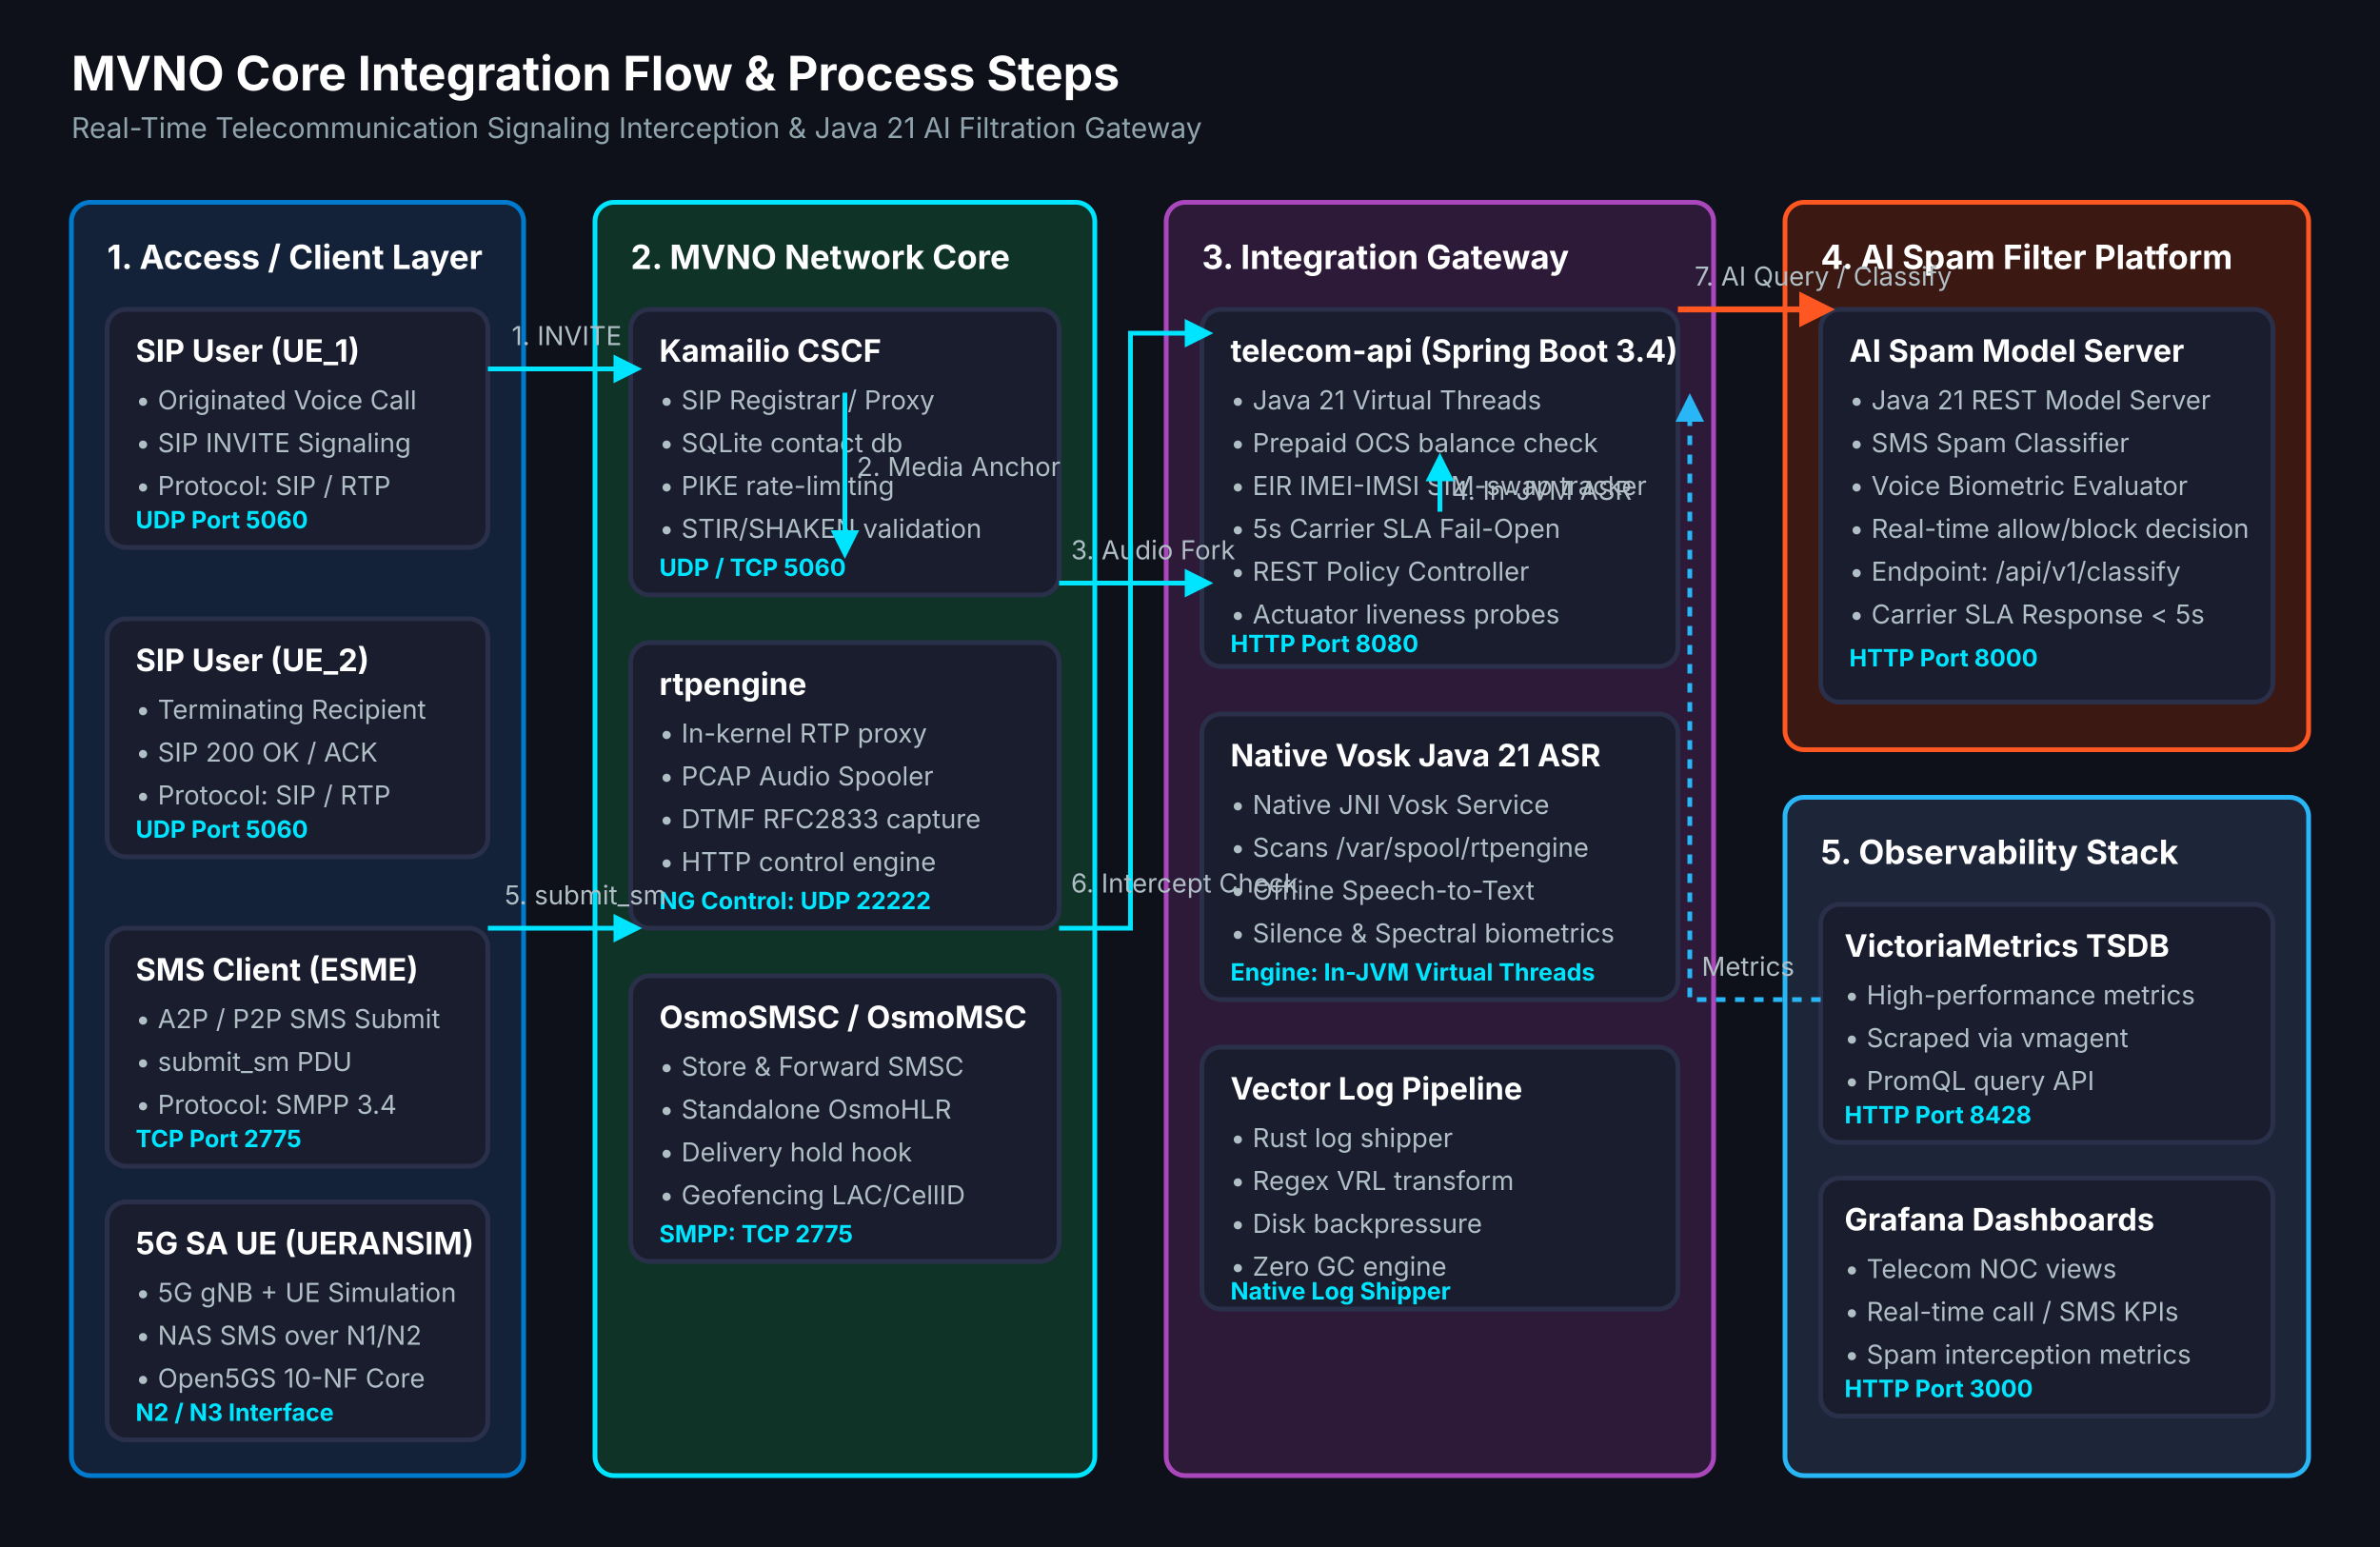
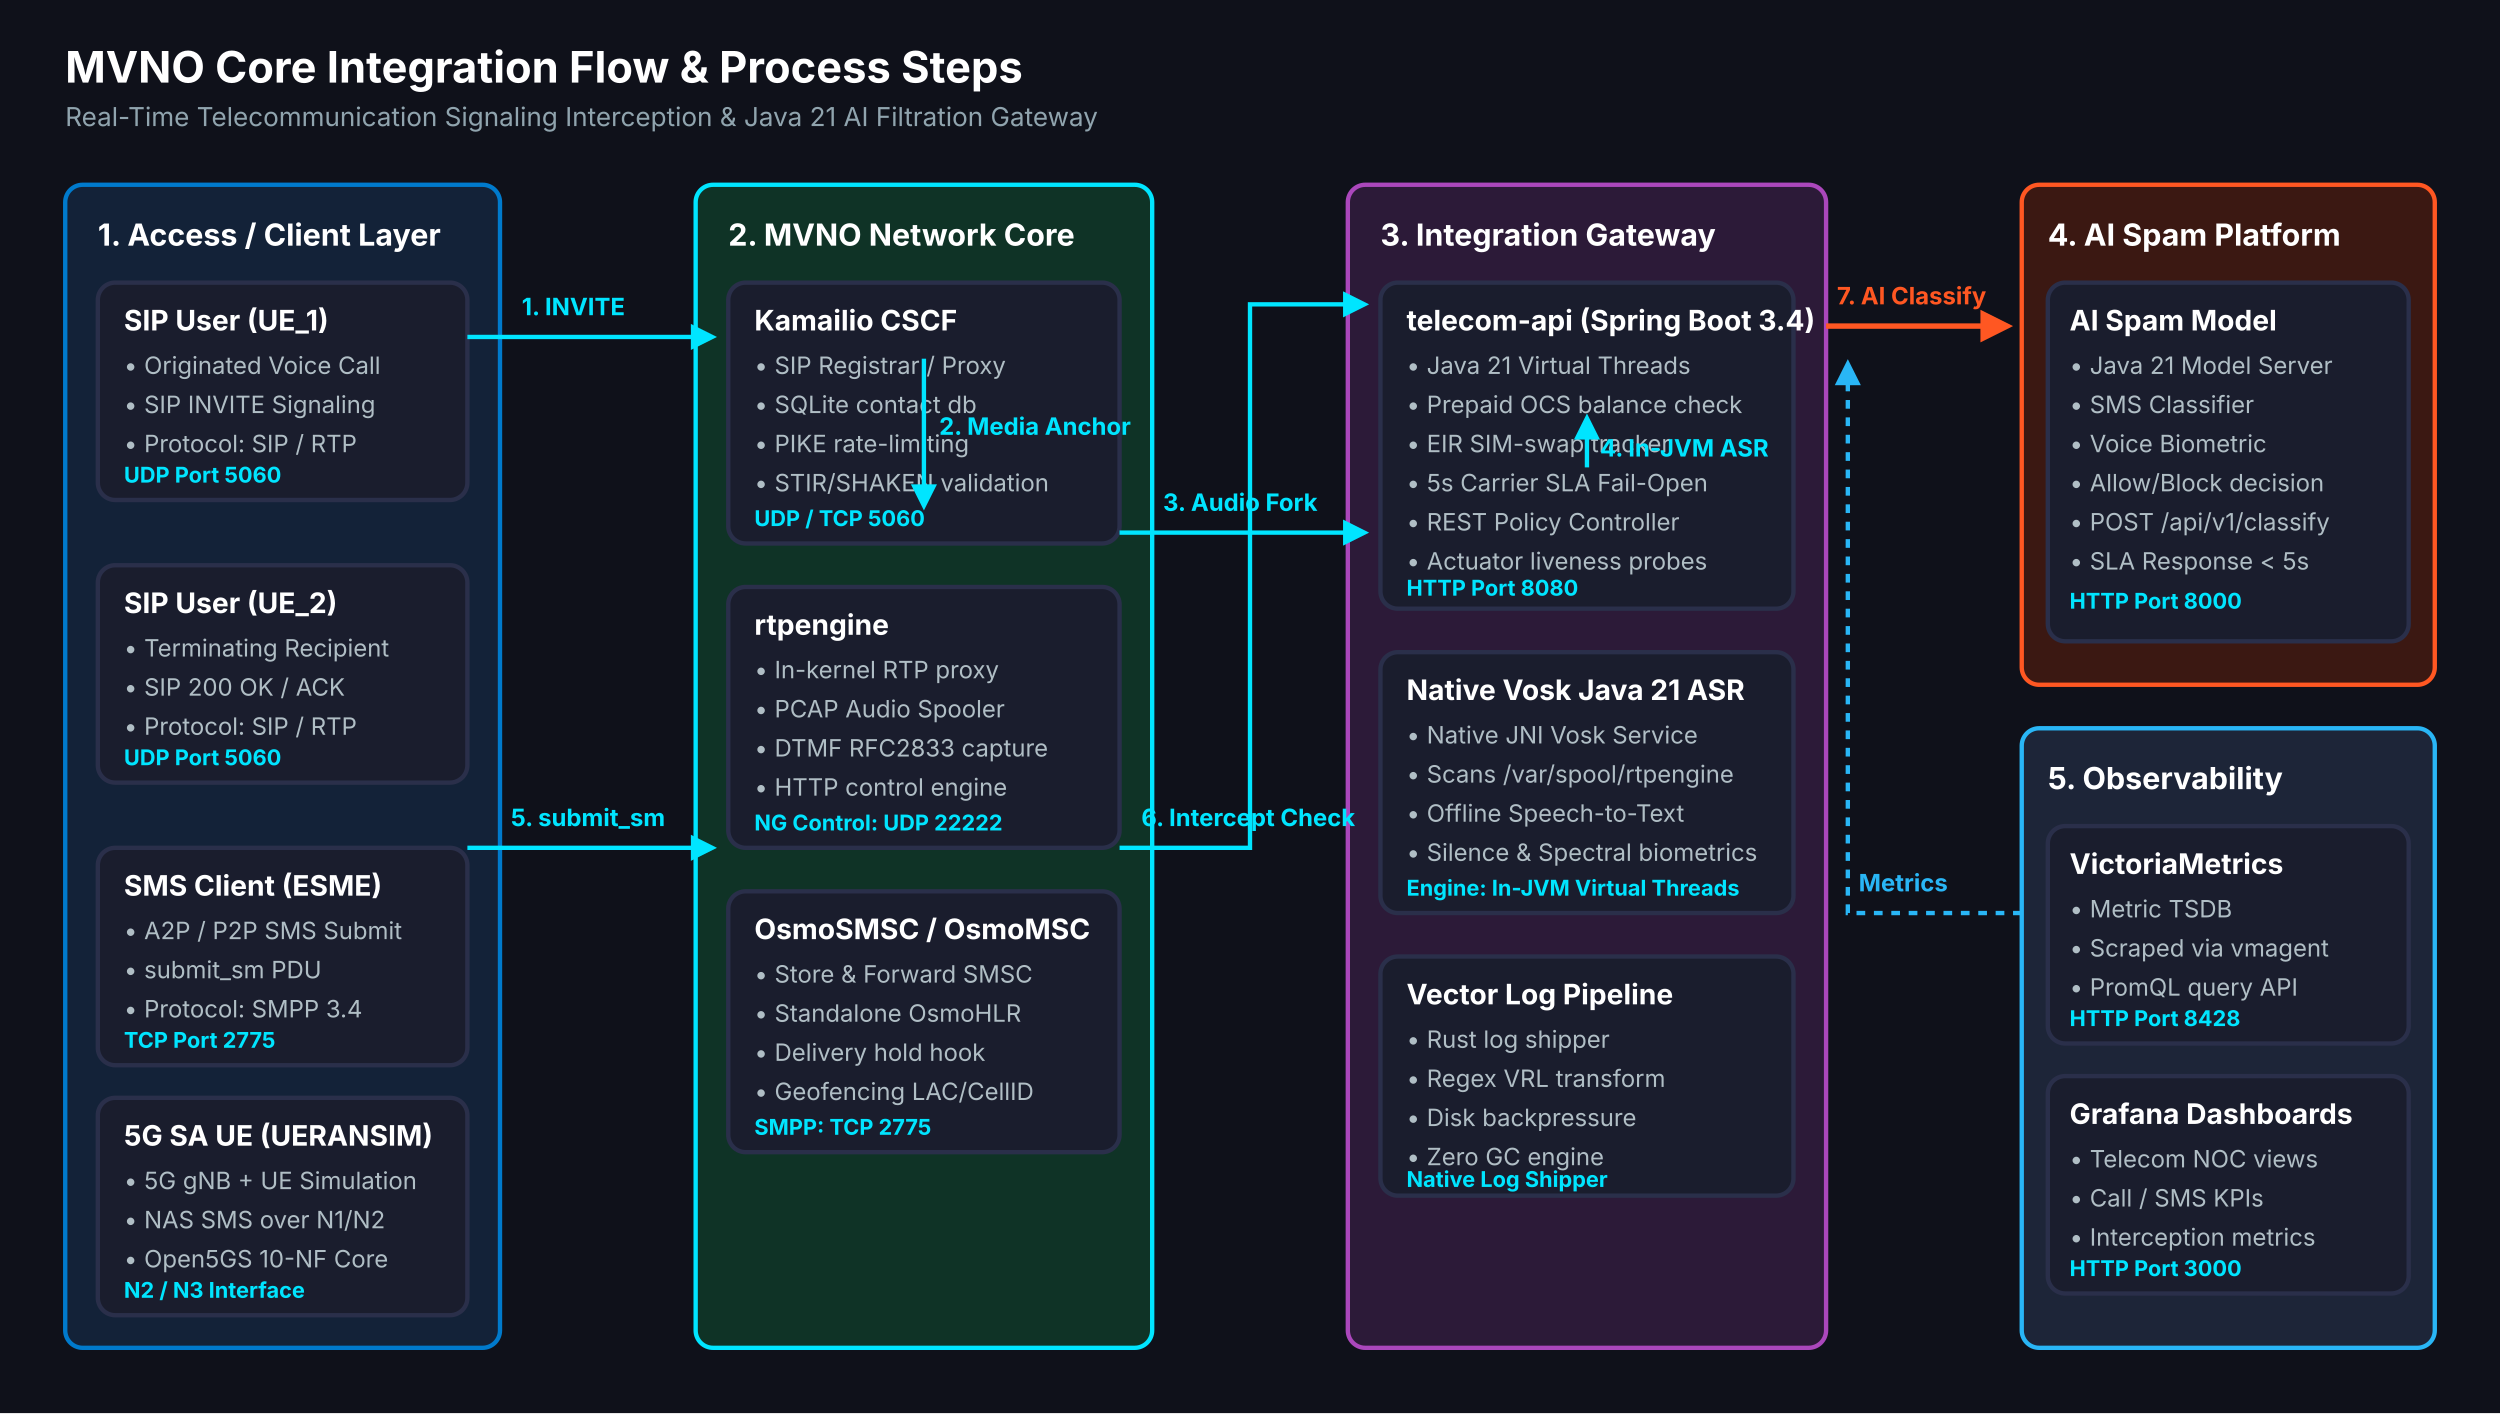
- <svg xmlns="http://www.w3.org/2000/svg" viewBox="0 0 1000 650" width="100%" height="100%">
+ <svg xmlns="http://www.w3.org/2000/svg" viewBox="0 0 1150 650" width="100%" height="100%">
  <defs>
    <style>
      .bg { fill: #0f111a; }
      .box { fill: #1a1d2d; stroke: #2a2f4a; stroke-width: 2; rx: 8; ry: 8; }
      .client-box { fill: #132238; stroke: #007acc; stroke-width: 2; rx: 8; ry: 8; }
      .core-box { fill: #0f3326; stroke: #00e5ff; stroke-width: 2; rx: 8; ry: 8; }
      .gw-box { fill: #2c1a38; stroke: #ab47bc; stroke-width: 2; rx: 8; ry: 8; }
      .ai-box { fill: #3b1812; stroke: #ff5722; stroke-width: 2; rx: 8; ry: 8; }
      .obs-box { fill: #1d2538; stroke: #29b6f6; stroke-width: 2; rx: 8; ry: 8; }
      
      .text-header { font-family: 'Inter', system-ui, sans-serif; font-size: 14px; font-weight: bold; fill: #ffffff; }
      .text-title { font-family: 'Inter', system-ui, sans-serif; font-size: 13px; font-weight: bold; fill: #ffffff; }
      .text-body { font-family: 'Inter', system-ui, sans-serif; font-size: 11px; fill: #b0bec5; }
      .text-link { font-family: 'Inter', system-ui, sans-serif; font-size: 10px; fill: #00e5ff; font-weight: bold; }
+       .text-label { font-family: 'Inter', system-ui, sans-serif; font-size: 11px; font-weight: bold; }
      
      .solid-arrow { stroke: #00e5ff; stroke-width: 2; fill: none; }
      .ai-arrow { stroke: #ff5722; stroke-width: 2.5; fill: none; }
      .obs-arrow { stroke: #29b6f6; stroke-width: 2; fill: none; stroke-dasharray: 4,4; }
      
      .marker-cyan { fill: #00e5ff; }
      .marker-orange { fill: #ff5722; }
      .marker-blue { fill: #29b6f6; }
    </style>
    <marker id="arrow-head-cyan" viewBox="0 0 10 10" refX="6" refY="5" markerWidth="6" markerHeight="6" orient="auto-start-reverse">
      <path d="M 0 0 L 10 5 L 0 10 z" class="marker-cyan" />
    </marker>
    <marker id="arrow-head-orange" viewBox="0 0 10 10" refX="6" refY="5" markerWidth="6" markerHeight="6" orient="auto-start-reverse">
      <path d="M 0 0 L 10 5 L 0 10 z" class="marker-orange" />
    </marker>
    <marker id="arrow-head-blue" viewBox="0 0 10 10" refX="6" refY="5" markerWidth="6" markerHeight="6" orient="auto-start-reverse">
      <path d="M 0 0 L 10 5 L 0 10 z" class="marker-blue" />
    </marker>
  </defs>
-   <rect width="1000" height="650" class="bg" />
+   <rect width="1150" height="650" class="bg" />
  <text x="30" y="38" font-family="'Inter', sans-serif" font-size="20" font-weight="bold" fill="#ffffff">MVNO Core Integration Flow &amp; Process Steps</text>
  <text x="30" y="58" font-family="'Inter', sans-serif" font-size="12" fill="#90a4ae">Real-Time Telecommunication Signaling Interception &amp; Java 21 AI Filtration Gateway</text>
  <g transform="translate(30, 85)">
-     <rect width="190" height="535" class="client-box" />
+     <rect width="200" height="535" class="client-box" />
    <text x="15" y="28" class="text-header">1. Access / Client Layer</text>
    <g transform="translate(15, 45)">
-       <rect width="160" height="100" class="box" />
+       <rect width="170" height="100" class="box" />
      <text x="12" y="22" class="text-title">SIP User (UE_1)</text>
      <text x="12" y="42" class="text-body">• Originated Voice Call</text>
      <text x="12" y="60" class="text-body">• SIP INVITE Signaling</text>
      <text x="12" y="78" class="text-body">• Protocol: SIP / RTP</text>
      <text x="12" y="92" class="text-link">UDP Port 5060</text>
    </g>
    <g transform="translate(15, 175)">
-       <rect width="160" height="100" class="box" />
+       <rect width="170" height="100" class="box" />
      <text x="12" y="22" class="text-title">SIP User (UE_2)</text>
      <text x="12" y="42" class="text-body">• Terminating Recipient</text>
      <text x="12" y="60" class="text-body">• SIP 200 OK / ACK</text>
      <text x="12" y="78" class="text-body">• Protocol: SIP / RTP</text>
      <text x="12" y="92" class="text-link">UDP Port 5060</text>
    </g>
    <g transform="translate(15, 305)">
-       <rect width="160" height="100" class="box" />
+       <rect width="170" height="100" class="box" />
      <text x="12" y="22" class="text-title">SMS Client (ESME)</text>
      <text x="12" y="42" class="text-body">• A2P / P2P SMS Submit</text>
      <text x="12" y="60" class="text-body">• submit_sm PDU</text>
      <text x="12" y="78" class="text-body">• Protocol: SMPP 3.4</text>
      <text x="12" y="92" class="text-link">TCP Port 2775</text>
    </g>
    <g transform="translate(15, 420)">
-       <rect width="160" height="100" class="box" />
+       <rect width="170" height="100" class="box" />
      <text x="12" y="22" class="text-title">5G SA UE (UERANSIM)</text>
      <text x="12" y="42" class="text-body">• 5G gNB + UE Simulation</text>
      <text x="12" y="60" class="text-body">• NAS SMS over N1/N2</text>
      <text x="12" y="78" class="text-body">• Open5GS 10-NF Core</text>
      <text x="12" y="92" class="text-link">N2 / N3 Interface</text>
    </g>
  </g>
-   <g transform="translate(250, 85)">
+   <g transform="translate(320, 85)">
    <rect width="210" height="535" class="core-box" />
    <text x="15" y="28" class="text-header">2. MVNO Network Core</text>
    <g transform="translate(15, 45)">
      <rect width="180" height="120" class="box" />
      <text x="12" y="22" class="text-title">Kamailio CSCF</text>
      <text x="12" y="42" class="text-body">• SIP Registrar / Proxy</text>
      <text x="12" y="60" class="text-body">• SQLite contact db</text>
      <text x="12" y="78" class="text-body">• PIKE rate-limiting</text>
      <text x="12" y="96" class="text-body">• STIR/SHAKEN validation</text>
      <text x="12" y="112" class="text-link">UDP / TCP 5060</text>
    </g>
    <g transform="translate(15, 185)">
      <rect width="180" height="120" class="box" />
      <text x="12" y="22" class="text-title">rtpengine</text>
      <text x="12" y="42" class="text-body">• In-kernel RTP proxy</text>
      <text x="12" y="60" class="text-body">• PCAP Audio Spooler</text>
      <text x="12" y="78" class="text-body">• DTMF RFC2833 capture</text>
      <text x="12" y="96" class="text-body">• HTTP control engine</text>
      <text x="12" y="112" class="text-link">NG Control: UDP 22222</text>
    </g>
    <g transform="translate(15, 325)">
      <rect width="180" height="120" class="box" />
      <text x="12" y="22" class="text-title">OsmoSMSC / OsmoMSC</text>
      <text x="12" y="42" class="text-body">• Store &amp; Forward SMSC</text>
      <text x="12" y="60" class="text-body">• Standalone OsmoHLR</text>
      <text x="12" y="78" class="text-body">• Delivery hold hook</text>
      <text x="12" y="96" class="text-body">• Geofencing LAC/CellID</text>
      <text x="12" y="112" class="text-link">SMPP: TCP 2775</text>
    </g>
  </g>
-   <g transform="translate(490, 85)">
-     <rect width="230" height="535" class="gw-box" />
+   <g transform="translate(620, 85)">
+     <rect width="220" height="535" class="gw-box" />
    <text x="15" y="28" class="text-header">3. Integration Gateway</text>
    <g transform="translate(15, 45)">
-       <rect width="200" height="150" class="box" />
+       <rect width="190" height="150" class="box" />
      <text x="12" y="22" class="text-title">telecom-api (Spring Boot 3.4)</text>
      <text x="12" y="42" class="text-body">• Java 21 Virtual Threads</text>
      <text x="12" y="60" class="text-body">• Prepaid OCS balance check</text>
-       <text x="12" y="78" class="text-body">• EIR IMEI-IMSI SIM-swap tracker</text>
+       <text x="12" y="78" class="text-body">• EIR SIM-swap tracker</text>
      <text x="12" y="96" class="text-body">• 5s Carrier SLA Fail-Open</text>
      <text x="12" y="114" class="text-body">• REST Policy Controller</text>
      <text x="12" y="132" class="text-body">• Actuator liveness probes</text>
      <text x="12" y="144" class="text-link">HTTP Port 8080</text>
    </g>
    <g transform="translate(15, 215)">
-       <rect width="200" height="120" class="box" />
+       <rect width="190" height="120" class="box" />
      <text x="12" y="22" class="text-title">Native Vosk Java 21 ASR</text>
      <text x="12" y="42" class="text-body">• Native JNI Vosk Service</text>
      <text x="12" y="60" class="text-body">• Scans /var/spool/rtpengine</text>
      <text x="12" y="78" class="text-body">• Offline Speech-to-Text</text>
      <text x="12" y="96" class="text-body">• Silence &amp; Spectral biometrics</text>
      <text x="12" y="112" class="text-link">Engine: In-JVM Virtual Threads</text>
    </g>
    <g transform="translate(15, 355)">
-       <rect width="200" height="110" class="box" />
+       <rect width="190" height="110" class="box" />
      <text x="12" y="22" class="text-title">Vector Log Pipeline</text>
      <text x="12" y="42" class="text-body">• Rust log shipper</text>
      <text x="12" y="60" class="text-body">• Regex VRL transform</text>
      <text x="12" y="78" class="text-body">• Disk backpressure</text>
      <text x="12" y="96" class="text-body">• Zero GC engine</text>
      <text x="12" y="106" class="text-link">Native Log Shipper</text>
    </g>
  </g>
-   <g transform="translate(750, 85)">
-     <rect width="220" height="230" class="ai-box" />
-     <text x="15" y="28" class="text-header">4. AI Spam Filter Platform</text>
-     <g transform="translate(15, 45)">
-       <rect width="190" height="165" class="box" stroke="#ff5722" />
-       <text x="12" y="22" class="text-title" fill="#ff7043">AI Spam Model Server</text>
-       <text x="12" y="42" class="text-body">• Java 21 REST Model Server</text>
-       <text x="12" y="60" class="text-body">• SMS Spam Classifier</text>
-       <text x="12" y="78" class="text-body">• Voice Biometric Evaluator</text>
-       <text x="12" y="96" class="text-body">• Real-time allow/block decision</text>
-       <text x="12" y="114" class="text-body">• Endpoint: /api/v1/classify</text>
-       <text x="12" y="132" class="text-body">• Carrier SLA Response &lt; 5s</text>
-       <text x="12" y="150" class="text-link">HTTP Port 8000</text>
+   <g transform="translate(930, 85)">
+     <rect width="190" height="230" class="ai-box" />
+     <text x="12" y="28" class="text-header">4. AI Spam Platform</text>
+     <g transform="translate(12, 45)">
+       <rect width="166" height="165" class="box" stroke="#ff5722" />
+       <text x="10" y="22" class="text-title" fill="#ff7043">AI Spam Model</text>
+       <text x="10" y="42" class="text-body">• Java 21 Model Server</text>
+       <text x="10" y="60" class="text-body">• SMS Classifier</text>
+       <text x="10" y="78" class="text-body">• Voice Biometric</text>
+       <text x="10" y="96" class="text-body">• Allow/Block decision</text>
+       <text x="10" y="114" class="text-body">• POST /api/v1/classify</text>
+       <text x="10" y="132" class="text-body">• SLA Response &lt; 5s</text>
+       <text x="10" y="150" class="text-link">HTTP Port 8000</text>
    </g>
  </g>
-   <g transform="translate(750, 335)">
-     <rect width="220" height="285" class="obs-box" />
-     <text x="15" y="28" class="text-header">5. Observability Stack</text>
-     <g transform="translate(15, 45)">
-       <rect width="190" height="100" class="box" />
-       <text x="10" y="22" class="text-title">VictoriaMetrics TSDB</text>
-       <text x="10" y="42" class="text-body">• High-performance metrics</text>
+   <g transform="translate(930, 335)">
+     <rect width="190" height="285" class="obs-box" />
+     <text x="12" y="28" class="text-header">5. Observability</text>
+     <g transform="translate(12, 45)">
+       <rect width="166" height="100" class="box" />
+       <text x="10" y="22" class="text-title">VictoriaMetrics</text>
+       <text x="10" y="42" class="text-body">• Metric TSDB</text>
      <text x="10" y="60" class="text-body">• Scraped via vmagent</text>
      <text x="10" y="78" class="text-body">• PromQL query API</text>
      <text x="10" y="92" class="text-link">HTTP Port 8428</text>
    </g>
-     <g transform="translate(15, 160)">
-       <rect width="190" height="100" class="box" />
+     <g transform="translate(12, 160)">
+       <rect width="166" height="100" class="box" />
      <text x="10" y="22" class="text-title">Grafana Dashboards</text>
      <text x="10" y="42" class="text-body">• Telecom NOC views</text>
-       <text x="10" y="60" class="text-body">• Real-time call / SMS KPIs</text>
-       <text x="10" y="78" class="text-body">• Spam interception metrics</text>
+       <text x="10" y="60" class="text-body">• Call / SMS KPIs</text>
+       <text x="10" y="78" class="text-body">• Interception metrics</text>
      <text x="10" y="92" class="text-link">HTTP Port 3000</text>
    </g>
  </g>
-   <path d="M 205,155 L 265,155" class="solid-arrow" marker-end="url(#arrow-head-cyan)" />
-   <text x="215" y="145" class="text-body" fill="#00e5ff">1. INVITE</text>
-   <path d="M 355,165 L 355,230" class="solid-arrow" marker-end="url(#arrow-head-cyan)" />
-   <text x="360" y="200" class="text-body" fill="#00e5ff">2. Media Anchor</text>
-   <path d="M 445,245 L 505,245" class="solid-arrow" marker-end="url(#arrow-head-cyan)" />
-   <text x="450" y="235" class="text-body" fill="#00e5ff">3. Audio Fork</text>
-   <path d="M 605,215 L 605,195" class="solid-arrow" marker-end="url(#arrow-head-cyan)" />
-   <text x="610" y="210" class="text-body" fill="#00e5ff">4. In-JVM ASR</text>
-   <path d="M 205,390 L 265,390" class="solid-arrow" marker-end="url(#arrow-head-cyan)" />
-   <text x="212" y="380" class="text-body" fill="#00e5ff">5. submit_sm</text>
-   <path d="M 445,390 L 475,390 L 475,140 L 505,140" class="solid-arrow" marker-end="url(#arrow-head-cyan)" />
-   <text x="450" y="375" class="text-body" fill="#00e5ff">6. Intercept Check</text>
-   <path d="M 705,130 L 765,130" class="ai-arrow" marker-end="url(#arrow-head-orange)" />
-   <text x="712" y="120" class="text-body" fill="#ff5722">7. AI Query / Classify</text>
-   <path d="M 765,420 L 710,420 L 710,170" class="obs-arrow" marker-end="url(#arrow-head-blue)" />
-   <text x="715" y="410" class="text-body" fill="#29b6f6">Metrics</text>
+   <path d="M 215,155 L 325,155" class="solid-arrow" marker-end="url(#arrow-head-cyan)" />
+   <text x="240" y="145" class="text-label" fill="#00e5ff">1. INVITE</text>
+   <path d="M 425,165 L 425,230" class="solid-arrow" marker-end="url(#arrow-head-cyan)" />
+   <text x="432" y="200" class="text-label" fill="#00e5ff">2. Media Anchor</text>
+   <path d="M 515,245 L 625,245" class="solid-arrow" marker-end="url(#arrow-head-cyan)" />
+   <text x="535" y="235" class="text-label" fill="#00e5ff">3. Audio Fork</text>
+   <path d="M 730,215 L 730,195" class="solid-arrow" marker-end="url(#arrow-head-cyan)" />
+   <text x="736" y="210" class="text-label" fill="#00e5ff">4. In-JVM ASR</text>
+   <path d="M 215,390 L 325,390" class="solid-arrow" marker-end="url(#arrow-head-cyan)" />
+   <text x="235" y="380" class="text-label" fill="#00e5ff">5. submit_sm</text>
+   <path d="M 515,390 L 575,390 L 575,140 L 625,140" class="solid-arrow" marker-end="url(#arrow-head-cyan)" />
+   <text x="525" y="380" class="text-label" fill="#00e5ff">6. Intercept Check</text>
+   <path d="M 840,150 L 920,150" class="ai-arrow" marker-end="url(#arrow-head-orange)" />
+   <text x="845" y="140" class="text-label" fill="#ff5722">7. AI Classify</text>
+   <path d="M 930,420 L 850,420 L 850,170" class="obs-arrow" marker-end="url(#arrow-head-blue)" />
+   <text x="855" y="410" class="text-label" fill="#29b6f6">Metrics</text>
</svg>
